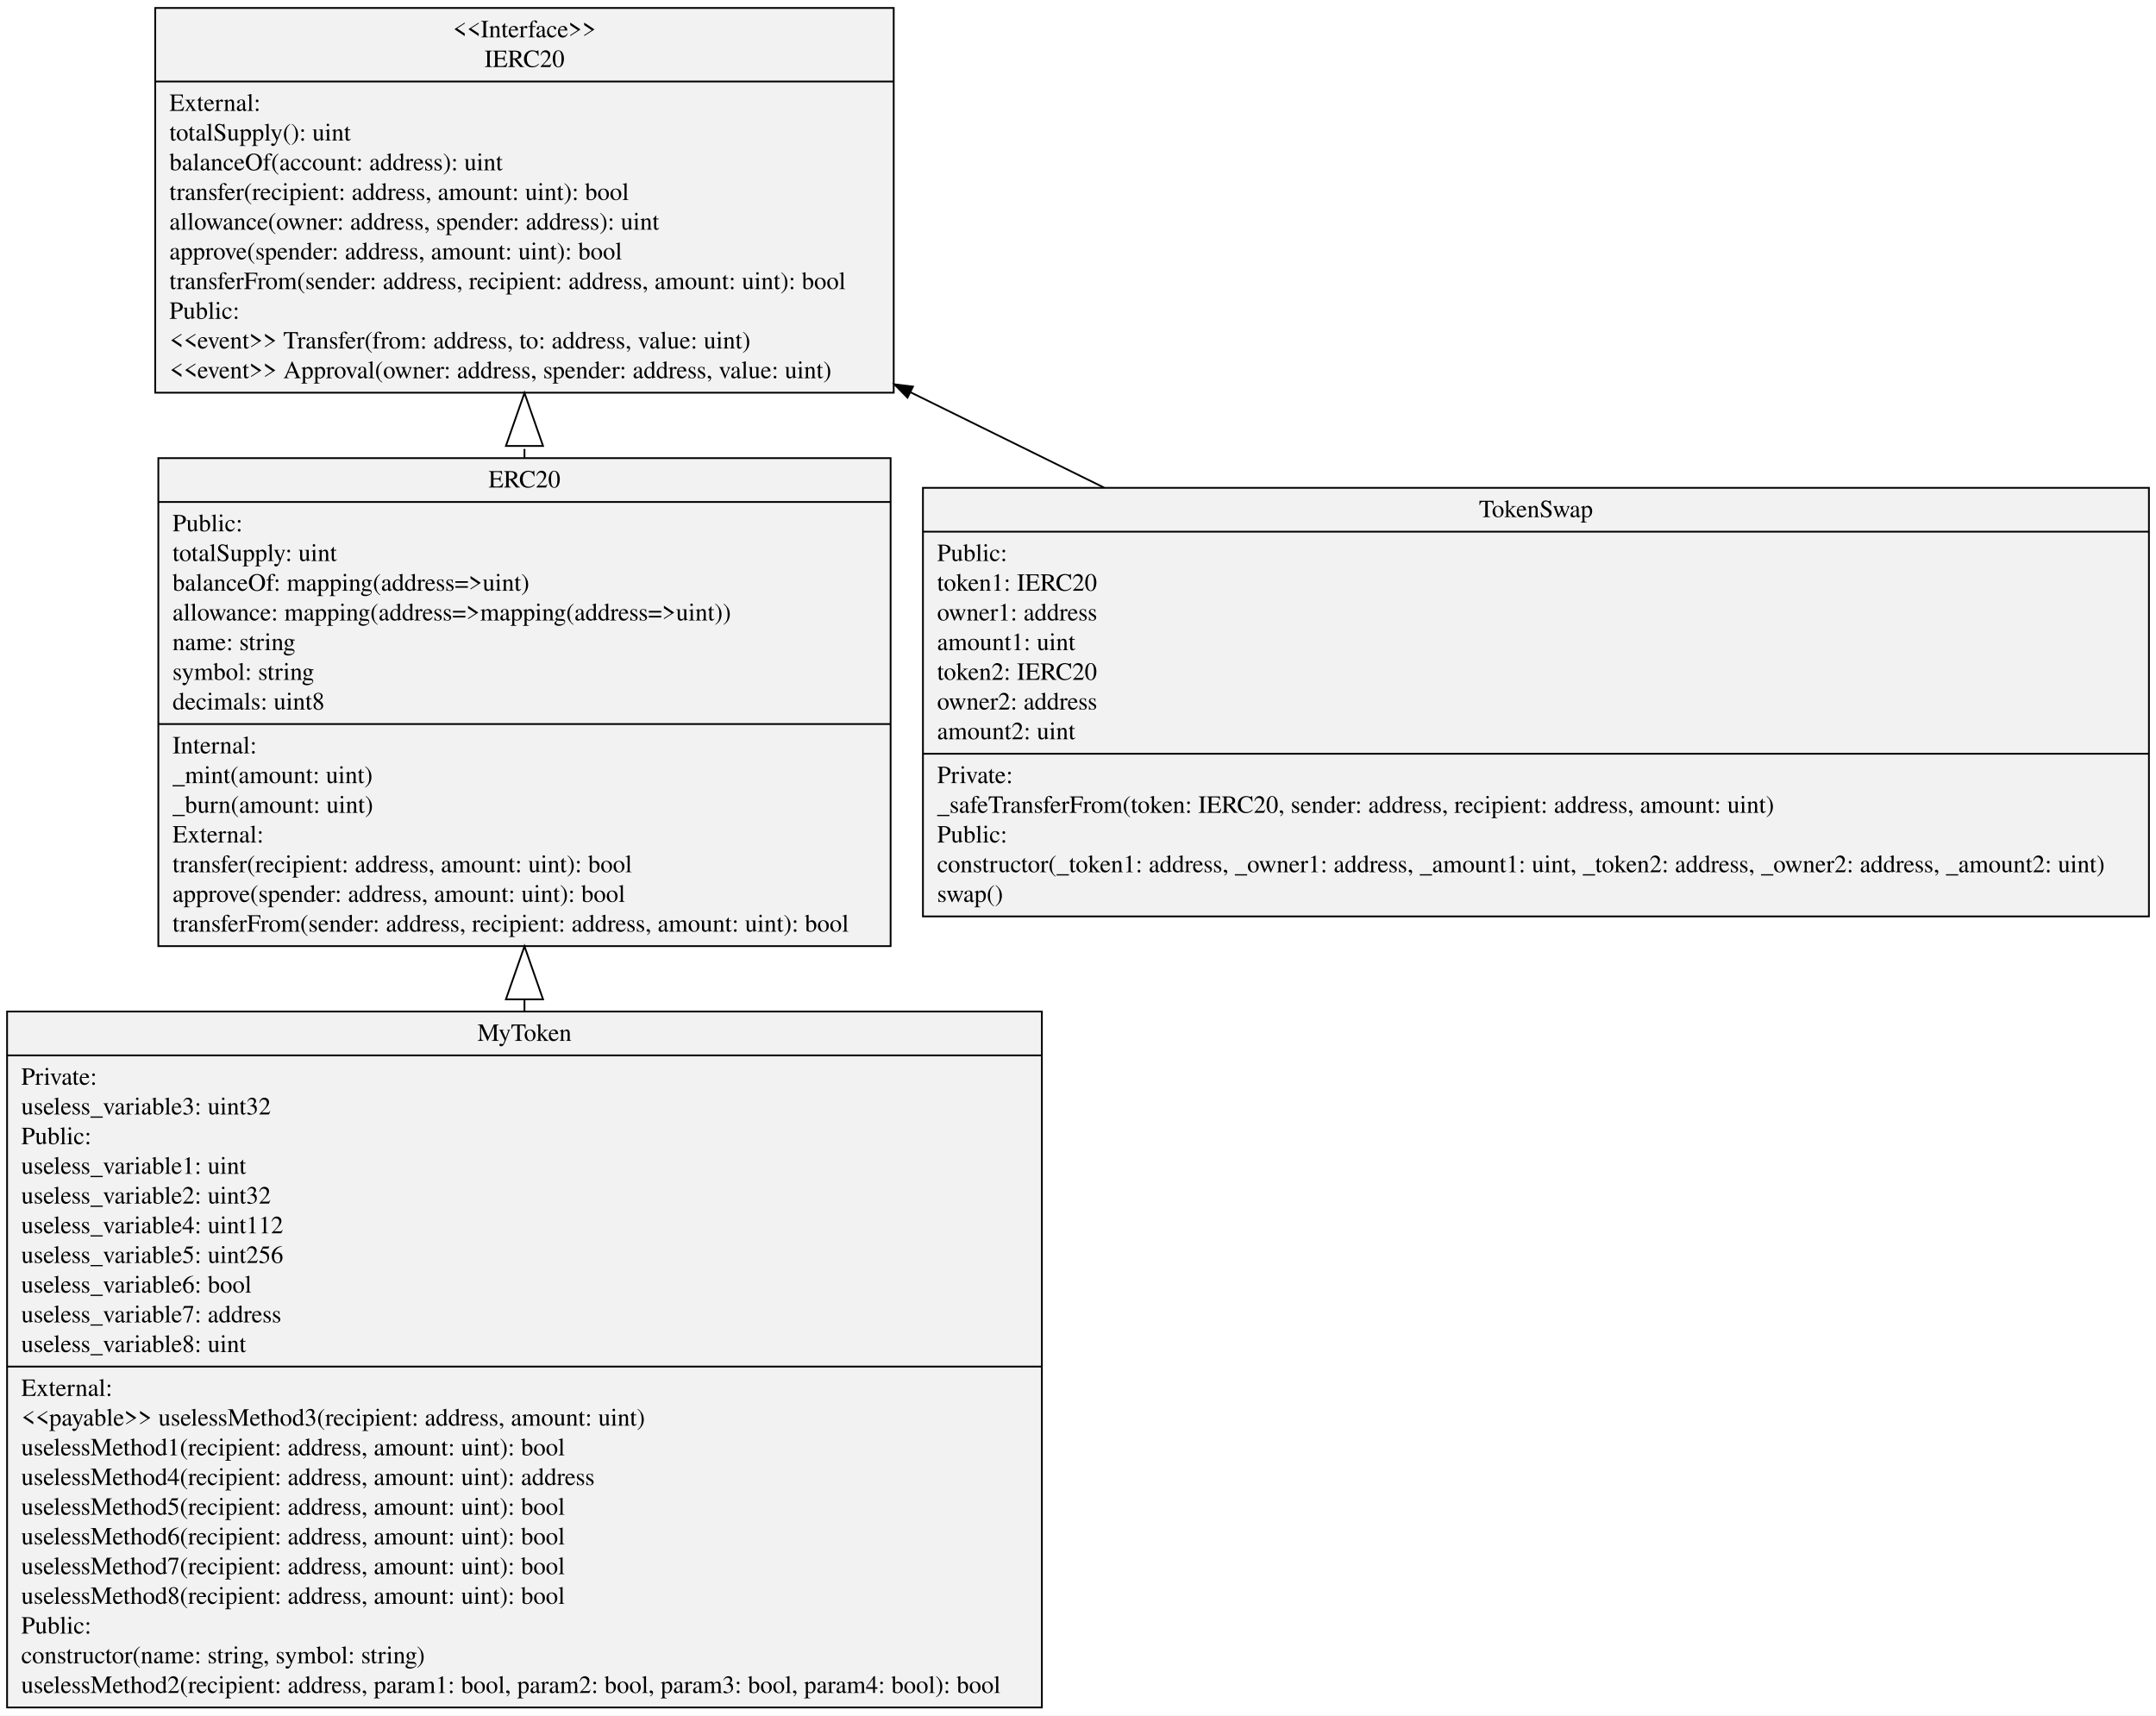
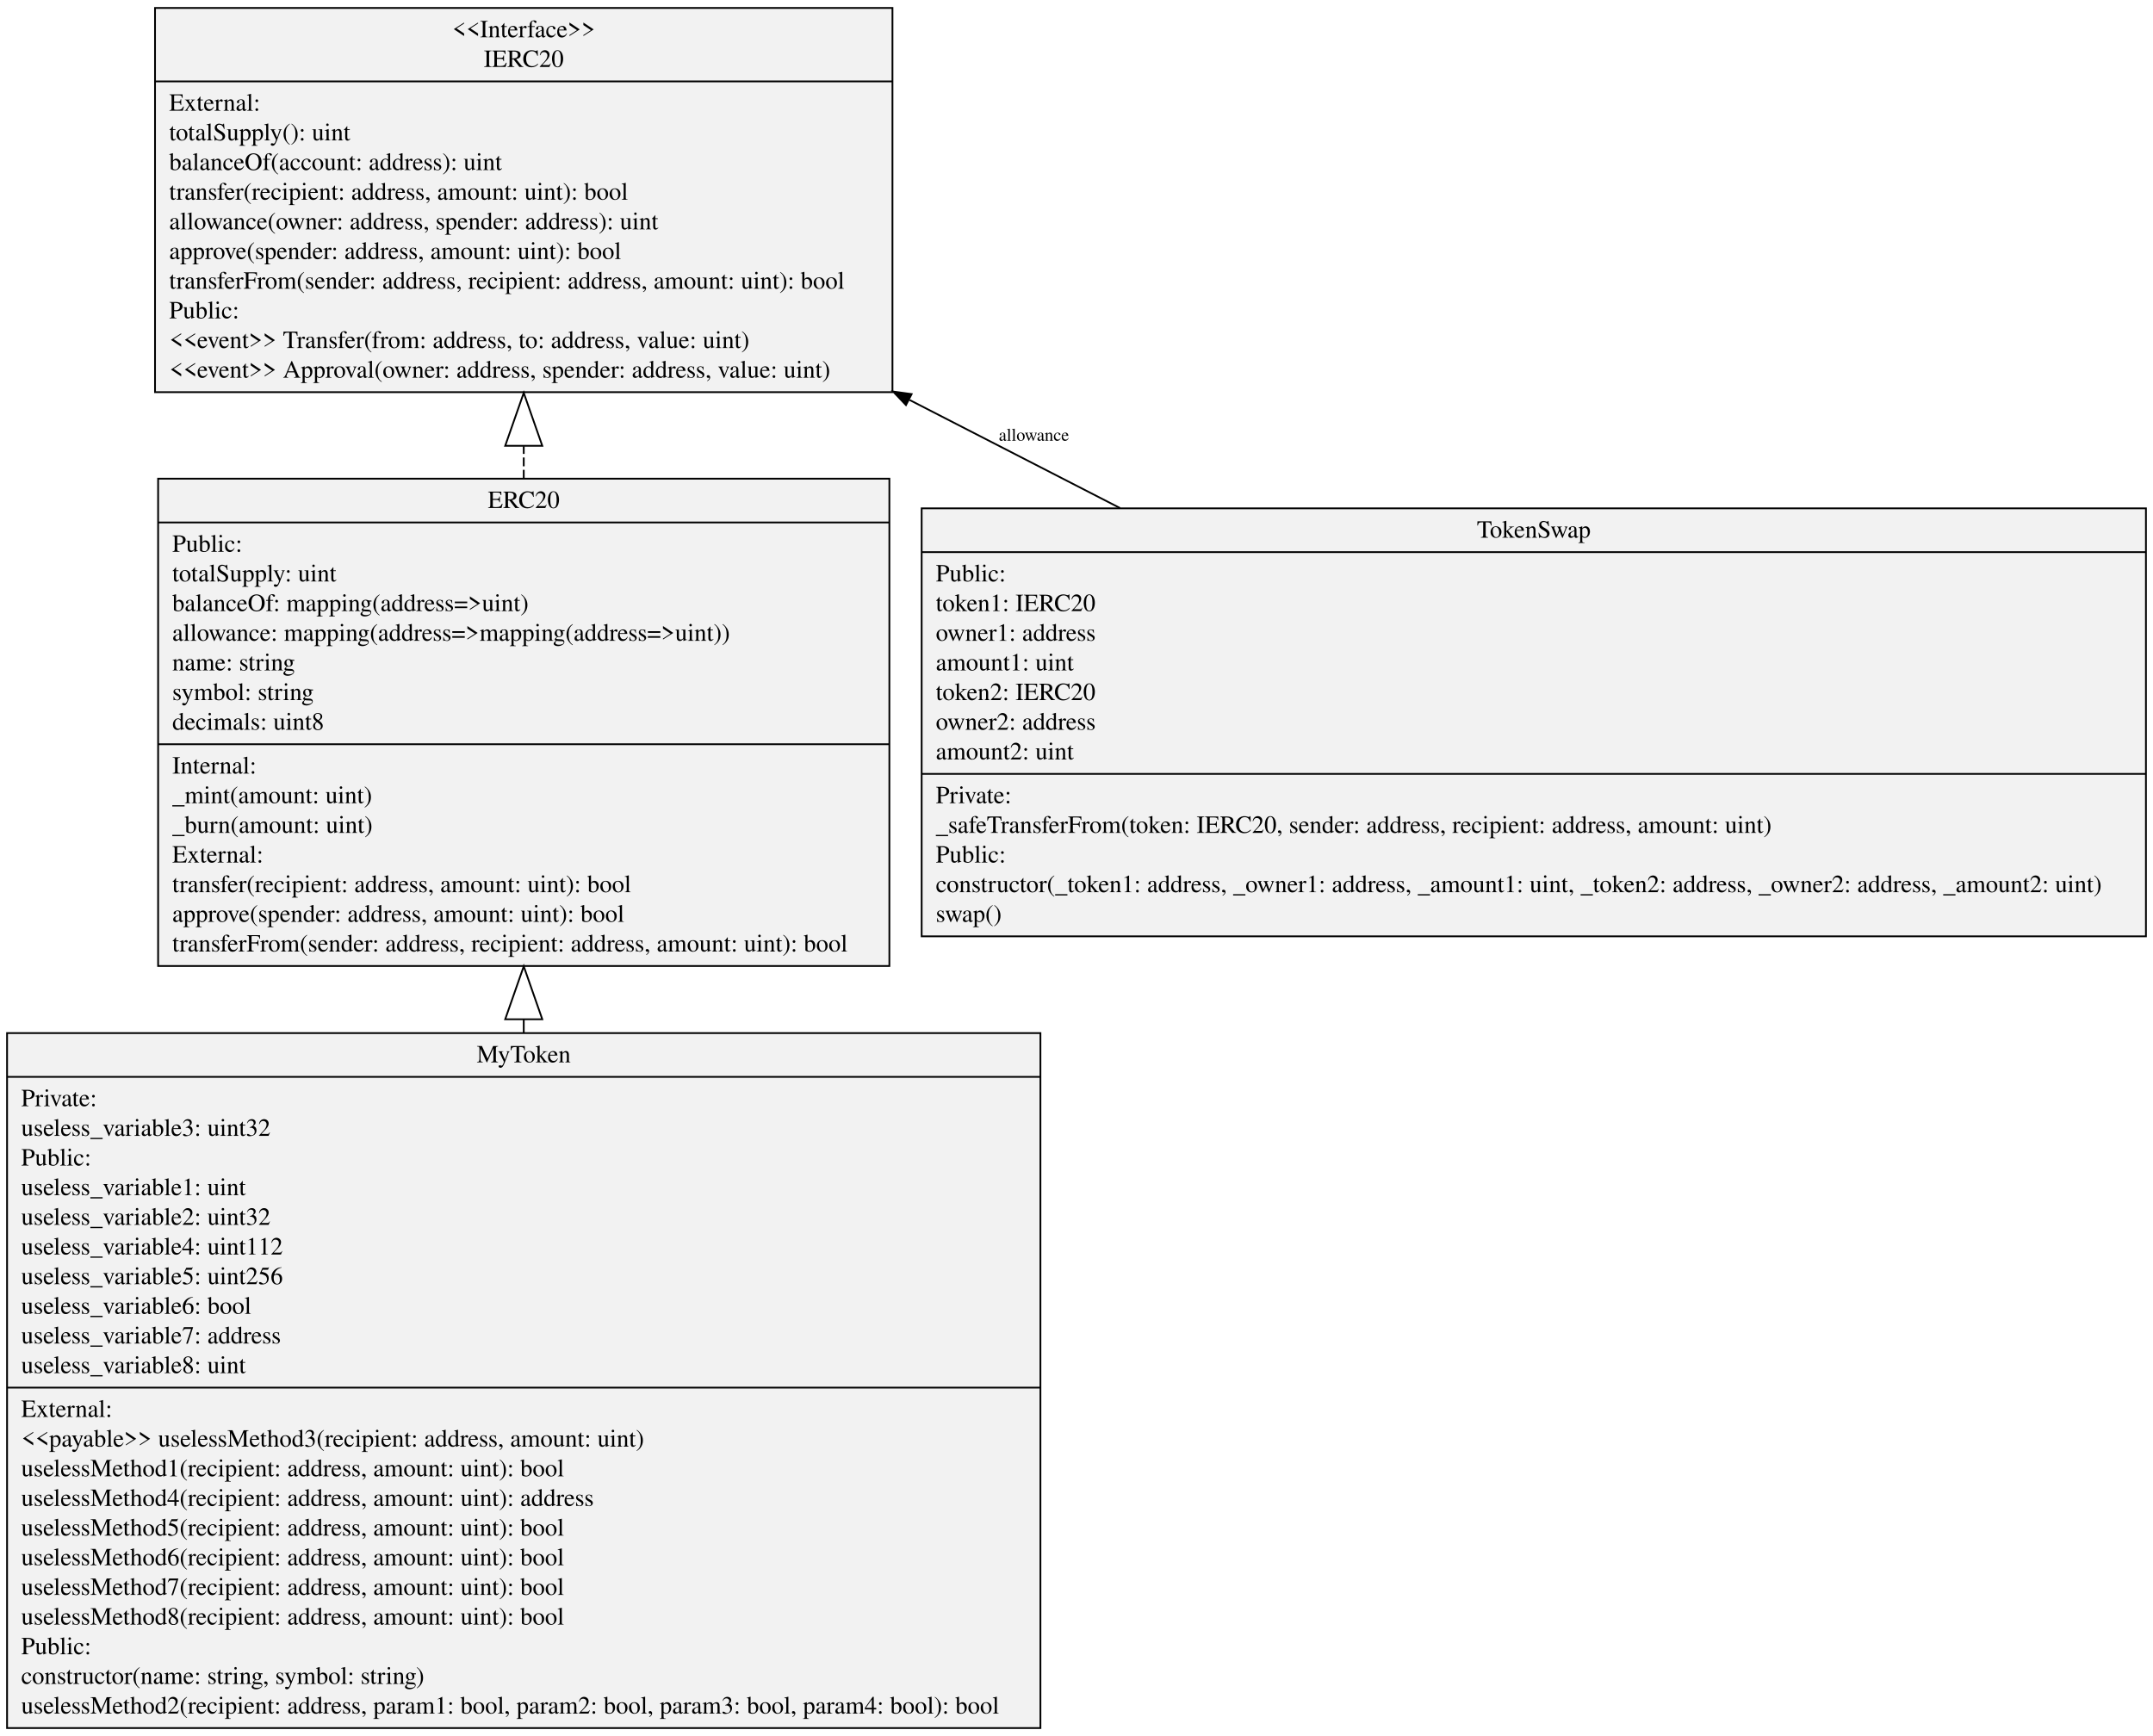
- <svg xmlns="http://www.w3.org/2000/svg" width="1219pt" height="970pt" viewBox="0.00 0.00 1219.26 970.20">
-   <g id="graph0" class="graph" transform="scale(1 1) rotate(0) translate(4 966.2)">
-     <polygon fill="white" stroke="transparent" points="-4,4 -4,-966.2 1215.26,-966.2 1215.26,4 -4,4" />
+ <svg xmlns="http://www.w3.org/2000/svg" width="1219pt" height="983pt" viewBox="0.00 0.00 1219.26 983.20">
+   <g id="graph0" class="graph" transform="scale(1 1) rotate(0) translate(4 979.2)">
+     <polygon fill="white" stroke="transparent" points="-4,4 -4,-979.2 1215.26,-979.2 1215.26,4 -4,4" />
    <g id="node1" class="node">
      <polygon fill="#f2f2f2" stroke="black" points="0,-0.5 0,-394.1 585.2,-394.1 585.2,-0.5 0,-0.5" />
      <text text-anchor="middle" x="292.6" y="-377.5" font-family="Times,serif" font-size="14.00">MyToken</text>
      <polyline fill="none" stroke="black" points="0,-369.3 585.2,-369.3 " />
      <text text-anchor="start" x="8" y="-352.7" font-family="Times,serif" font-size="14.00">Private:</text>
      <text text-anchor="start" x="8" y="-335.9" font-family="Times,serif" font-size="14.00">   useless_variable3: uint32</text>
      <text text-anchor="start" x="8" y="-319.1" font-family="Times,serif" font-size="14.00">Public:</text>
      <text text-anchor="start" x="8" y="-302.3" font-family="Times,serif" font-size="14.00">   useless_variable1: uint</text>
      <text text-anchor="start" x="8" y="-285.5" font-family="Times,serif" font-size="14.00">   useless_variable2: uint32</text>
      <text text-anchor="start" x="8" y="-268.7" font-family="Times,serif" font-size="14.00">   useless_variable4: uint112</text>
      <text text-anchor="start" x="8" y="-251.9" font-family="Times,serif" font-size="14.00">   useless_variable5: uint256</text>
      <text text-anchor="start" x="8" y="-235.1" font-family="Times,serif" font-size="14.00">   useless_variable6: bool</text>
      <text text-anchor="start" x="8" y="-218.3" font-family="Times,serif" font-size="14.00">   useless_variable7: address</text>
      <text text-anchor="start" x="8" y="-201.5" font-family="Times,serif" font-size="14.00">   useless_variable8: uint</text>
      <polyline fill="none" stroke="black" points="0,-193.3 585.2,-193.3 " />
      <text text-anchor="start" x="8" y="-176.7" font-family="Times,serif" font-size="14.00">External:</text>
      <text text-anchor="start" x="8" y="-159.9" font-family="Times,serif" font-size="14.00">    &lt;&lt;payable&gt;&gt; uselessMethod3(recipient: address, amount: uint)</text>
      <text text-anchor="start" x="8" y="-143.1" font-family="Times,serif" font-size="14.00">    uselessMethod1(recipient: address, amount: uint): bool</text>
      <text text-anchor="start" x="8" y="-126.3" font-family="Times,serif" font-size="14.00">    uselessMethod4(recipient: address, amount: uint): address</text>
      <text text-anchor="start" x="8" y="-109.5" font-family="Times,serif" font-size="14.00">    uselessMethod5(recipient: address, amount: uint): bool</text>
      <text text-anchor="start" x="8" y="-92.7" font-family="Times,serif" font-size="14.00">    uselessMethod6(recipient: address, amount: uint): bool</text>
      <text text-anchor="start" x="8" y="-75.9" font-family="Times,serif" font-size="14.00">    uselessMethod7(recipient: address, amount: uint): bool</text>
      <text text-anchor="start" x="8" y="-59.1" font-family="Times,serif" font-size="14.00">    uselessMethod8(recipient: address, amount: uint): bool</text>
      <text text-anchor="start" x="8" y="-42.3" font-family="Times,serif" font-size="14.00">Public:</text>
      <text text-anchor="start" x="8" y="-25.5" font-family="Times,serif" font-size="14.00">    constructor(name: string, symbol: string)</text>
      <text text-anchor="start" x="8" y="-8.7" font-family="Times,serif" font-size="14.00">    uselessMethod2(recipient: address, param1: bool, param2: bool, param3: bool, param4: bool): bool</text>
    </g>
    <g id="node3" class="node">
-       <polygon fill="#f2f2f2" stroke="black" points="85.54,-431.1 85.54,-707.1 499.66,-707.1 499.66,-431.1 85.54,-431.1" />
-       <text text-anchor="middle" x="292.6" y="-690.5" font-family="Times,serif" font-size="14.00">ERC20</text>
-       <polyline fill="none" stroke="black" points="85.54,-682.3 499.66,-682.3 " />
-       <text text-anchor="start" x="93.54" y="-665.7" font-family="Times,serif" font-size="14.00">Public:</text>
-       <text text-anchor="start" x="93.54" y="-648.9" font-family="Times,serif" font-size="14.00">   totalSupply: uint</text>
-       <text text-anchor="start" x="93.54" y="-632.1" font-family="Times,serif" font-size="14.00">   balanceOf: mapping(address=&gt;uint)</text>
-       <text text-anchor="start" x="93.54" y="-615.3" font-family="Times,serif" font-size="14.00">   allowance: mapping(address=&gt;mapping(address=&gt;uint))</text>
-       <text text-anchor="start" x="93.54" y="-598.5" font-family="Times,serif" font-size="14.00">   name: string</text>
-       <text text-anchor="start" x="93.54" y="-581.7" font-family="Times,serif" font-size="14.00">   symbol: string</text>
-       <text text-anchor="start" x="93.54" y="-564.9" font-family="Times,serif" font-size="14.00">   decimals: uint8</text>
-       <polyline fill="none" stroke="black" points="85.54,-556.7 499.66,-556.7 " />
-       <text text-anchor="start" x="93.54" y="-540.1" font-family="Times,serif" font-size="14.00">Internal:</text>
-       <text text-anchor="start" x="93.54" y="-523.3" font-family="Times,serif" font-size="14.00">    _mint(amount: uint)</text>
-       <text text-anchor="start" x="93.54" y="-506.5" font-family="Times,serif" font-size="14.00">    _burn(amount: uint)</text>
-       <text text-anchor="start" x="93.54" y="-489.7" font-family="Times,serif" font-size="14.00">External:</text>
-       <text text-anchor="start" x="93.54" y="-472.9" font-family="Times,serif" font-size="14.00">    transfer(recipient: address, amount: uint): bool</text>
-       <text text-anchor="start" x="93.54" y="-456.1" font-family="Times,serif" font-size="14.00">    approve(spender: address, amount: uint): bool</text>
-       <text text-anchor="start" x="93.54" y="-439.3" font-family="Times,serif" font-size="14.00">    transferFrom(sender: address, recipient: address, amount: uint): bool</text>
+       <polygon fill="#f2f2f2" stroke="black" points="85.54,-432.1 85.54,-708.1 499.66,-708.1 499.66,-432.1 85.54,-432.1" />
+       <text text-anchor="middle" x="292.6" y="-691.5" font-family="Times,serif" font-size="14.00">ERC20</text>
+       <polyline fill="none" stroke="black" points="85.54,-683.3 499.66,-683.3 " />
+       <text text-anchor="start" x="93.54" y="-666.7" font-family="Times,serif" font-size="14.00">Public:</text>
+       <text text-anchor="start" x="93.54" y="-649.9" font-family="Times,serif" font-size="14.00">   totalSupply: uint</text>
+       <text text-anchor="start" x="93.54" y="-633.1" font-family="Times,serif" font-size="14.00">   balanceOf: mapping(address=&gt;uint)</text>
+       <text text-anchor="start" x="93.54" y="-616.3" font-family="Times,serif" font-size="14.00">   allowance: mapping(address=&gt;mapping(address=&gt;uint))</text>
+       <text text-anchor="start" x="93.54" y="-599.5" font-family="Times,serif" font-size="14.00">   name: string</text>
+       <text text-anchor="start" x="93.54" y="-582.7" font-family="Times,serif" font-size="14.00">   symbol: string</text>
+       <text text-anchor="start" x="93.54" y="-565.9" font-family="Times,serif" font-size="14.00">   decimals: uint8</text>
+       <polyline fill="none" stroke="black" points="85.54,-557.7 499.66,-557.7 " />
+       <text text-anchor="start" x="93.54" y="-541.1" font-family="Times,serif" font-size="14.00">Internal:</text>
+       <text text-anchor="start" x="93.54" y="-524.3" font-family="Times,serif" font-size="14.00">    _mint(amount: uint)</text>
+       <text text-anchor="start" x="93.54" y="-507.5" font-family="Times,serif" font-size="14.00">    _burn(amount: uint)</text>
+       <text text-anchor="start" x="93.54" y="-490.7" font-family="Times,serif" font-size="14.00">External:</text>
+       <text text-anchor="start" x="93.54" y="-473.9" font-family="Times,serif" font-size="14.00">    transfer(recipient: address, amount: uint): bool</text>
+       <text text-anchor="start" x="93.54" y="-457.1" font-family="Times,serif" font-size="14.00">    approve(spender: address, amount: uint): bool</text>
+       <text text-anchor="start" x="93.54" y="-440.3" font-family="Times,serif" font-size="14.00">    transferFrom(sender: address, recipient: address, amount: uint): bool</text>
    </g>
    <g id="edge1" class="edge">
-       <path fill="none" stroke="black" d="M292.6,-394.3C292.6,-396.52 292.6,-398.74 292.6,-400.96" />
-       <polygon fill="none" stroke="black" points="282.1,-401 292.6,-431 303.1,-401 282.1,-401" />
+       <path fill="none" stroke="black" d="M292.6,-394.29C292.6,-396.77 292.6,-399.24 292.6,-401.72" />
+       <polygon fill="none" stroke="black" points="282.1,-401.93 292.6,-431.93 303.1,-401.93 282.1,-401.93" />
    </g>
    <g id="node2" class="node">
-       <polygon fill="#f2f2f2" stroke="black" points="517.94,-447.9 517.94,-690.3 1211.26,-690.3 1211.26,-447.9 517.94,-447.9" />
-       <text text-anchor="middle" x="864.6" y="-673.7" font-family="Times,serif" font-size="14.00">TokenSwap</text>
-       <polyline fill="none" stroke="black" points="517.94,-665.5 1211.26,-665.5 " />
-       <text text-anchor="start" x="525.94" y="-648.9" font-family="Times,serif" font-size="14.00">Public:</text>
-       <text text-anchor="start" x="525.94" y="-632.1" font-family="Times,serif" font-size="14.00">   token1: IERC20</text>
-       <text text-anchor="start" x="525.94" y="-615.3" font-family="Times,serif" font-size="14.00">   owner1: address</text>
-       <text text-anchor="start" x="525.94" y="-598.5" font-family="Times,serif" font-size="14.00">   amount1: uint</text>
-       <text text-anchor="start" x="525.94" y="-581.7" font-family="Times,serif" font-size="14.00">   token2: IERC20</text>
-       <text text-anchor="start" x="525.94" y="-564.9" font-family="Times,serif" font-size="14.00">   owner2: address</text>
-       <text text-anchor="start" x="525.94" y="-548.1" font-family="Times,serif" font-size="14.00">   amount2: uint</text>
-       <polyline fill="none" stroke="black" points="517.94,-539.9 1211.26,-539.9 " />
-       <text text-anchor="start" x="525.94" y="-523.3" font-family="Times,serif" font-size="14.00">Private:</text>
-       <text text-anchor="start" x="525.94" y="-506.5" font-family="Times,serif" font-size="14.00">    _safeTransferFrom(token: IERC20, sender: address, recipient: address, amount: uint)</text>
-       <text text-anchor="start" x="525.94" y="-489.7" font-family="Times,serif" font-size="14.00">Public:</text>
-       <text text-anchor="start" x="525.94" y="-472.9" font-family="Times,serif" font-size="14.00">    constructor(_token1: address, _owner1: address, _amount1: uint, _token2: address, _owner2: address, _amount2: uint)</text>
-       <text text-anchor="start" x="525.94" y="-456.1" font-family="Times,serif" font-size="14.00">    swap()</text>
+       <polygon fill="#f2f2f2" stroke="black" points="517.94,-448.9 517.94,-691.3 1211.26,-691.3 1211.26,-448.9 517.94,-448.9" />
+       <text text-anchor="middle" x="864.6" y="-674.7" font-family="Times,serif" font-size="14.00">TokenSwap</text>
+       <polyline fill="none" stroke="black" points="517.94,-666.5 1211.26,-666.5 " />
+       <text text-anchor="start" x="525.94" y="-649.9" font-family="Times,serif" font-size="14.00">Public:</text>
+       <text text-anchor="start" x="525.94" y="-633.1" font-family="Times,serif" font-size="14.00">   token1: IERC20</text>
+       <text text-anchor="start" x="525.94" y="-616.3" font-family="Times,serif" font-size="14.00">   owner1: address</text>
+       <text text-anchor="start" x="525.94" y="-599.5" font-family="Times,serif" font-size="14.00">   amount1: uint</text>
+       <text text-anchor="start" x="525.94" y="-582.7" font-family="Times,serif" font-size="14.00">   token2: IERC20</text>
+       <text text-anchor="start" x="525.94" y="-565.9" font-family="Times,serif" font-size="14.00">   owner2: address</text>
+       <text text-anchor="start" x="525.94" y="-549.1" font-family="Times,serif" font-size="14.00">   amount2: uint</text>
+       <polyline fill="none" stroke="black" points="517.94,-540.9 1211.26,-540.9 " />
+       <text text-anchor="start" x="525.94" y="-524.3" font-family="Times,serif" font-size="14.00">Private:</text>
+       <text text-anchor="start" x="525.94" y="-507.5" font-family="Times,serif" font-size="14.00">    _safeTransferFrom(token: IERC20, sender: address, recipient: address, amount: uint)</text>
+       <text text-anchor="start" x="525.94" y="-490.7" font-family="Times,serif" font-size="14.00">Public:</text>
+       <text text-anchor="start" x="525.94" y="-473.9" font-family="Times,serif" font-size="14.00">    constructor(_token1: address, _owner1: address, _amount1: uint, _token2: address, _owner2: address, _amount2: uint)</text>
+       <text text-anchor="start" x="525.94" y="-457.1" font-family="Times,serif" font-size="14.00">    swap()</text>
    </g>
    <g id="node4" class="node">
-       <polygon fill="#f2f2f2" stroke="black" points="83.79,-744.1 83.79,-961.7 501.41,-961.7 501.41,-744.1 83.79,-744.1" />
-       <text text-anchor="middle" x="292.6" y="-945.1" font-family="Times,serif" font-size="14.00">&lt;&lt;Interface&gt;&gt;</text>
-       <text text-anchor="middle" x="292.6" y="-928.3" font-family="Times,serif" font-size="14.00">IERC20</text>
-       <polyline fill="none" stroke="black" points="83.79,-920.1 501.41,-920.1 " />
-       <text text-anchor="start" x="91.79" y="-903.5" font-family="Times,serif" font-size="14.00">External:</text>
-       <text text-anchor="start" x="91.79" y="-886.7" font-family="Times,serif" font-size="14.00">     totalSupply(): uint</text>
-       <text text-anchor="start" x="91.79" y="-869.9" font-family="Times,serif" font-size="14.00">     balanceOf(account: address): uint</text>
-       <text text-anchor="start" x="91.79" y="-853.1" font-family="Times,serif" font-size="14.00">     transfer(recipient: address, amount: uint): bool</text>
-       <text text-anchor="start" x="91.79" y="-836.3" font-family="Times,serif" font-size="14.00">     allowance(owner: address, spender: address): uint</text>
-       <text text-anchor="start" x="91.79" y="-819.5" font-family="Times,serif" font-size="14.00">     approve(spender: address, amount: uint): bool</text>
-       <text text-anchor="start" x="91.79" y="-802.7" font-family="Times,serif" font-size="14.00">     transferFrom(sender: address, recipient: address, amount: uint): bool</text>
-       <text text-anchor="start" x="91.79" y="-785.9" font-family="Times,serif" font-size="14.00">Public:</text>
-       <text text-anchor="start" x="91.79" y="-769.1" font-family="Times,serif" font-size="14.00">    &lt;&lt;event&gt;&gt; Transfer(from: address, to: address, value: uint)</text>
-       <text text-anchor="start" x="91.79" y="-752.3" font-family="Times,serif" font-size="14.00">    &lt;&lt;event&gt;&gt; Approval(owner: address, spender: address, value: uint)</text>
+       <polygon fill="#f2f2f2" stroke="black" points="83.79,-757.1 83.79,-974.7 501.41,-974.7 501.41,-757.1 83.79,-757.1" />
+       <text text-anchor="middle" x="292.6" y="-958.1" font-family="Times,serif" font-size="14.00">&lt;&lt;Interface&gt;&gt;</text>
+       <text text-anchor="middle" x="292.6" y="-941.3" font-family="Times,serif" font-size="14.00">IERC20</text>
+       <polyline fill="none" stroke="black" points="83.79,-933.1 501.41,-933.1 " />
+       <text text-anchor="start" x="91.79" y="-916.5" font-family="Times,serif" font-size="14.00">External:</text>
+       <text text-anchor="start" x="91.79" y="-899.7" font-family="Times,serif" font-size="14.00">     totalSupply(): uint</text>
+       <text text-anchor="start" x="91.79" y="-882.9" font-family="Times,serif" font-size="14.00">     balanceOf(account: address): uint</text>
+       <text text-anchor="start" x="91.79" y="-866.1" font-family="Times,serif" font-size="14.00">     transfer(recipient: address, amount: uint): bool</text>
+       <text text-anchor="start" x="91.79" y="-849.3" font-family="Times,serif" font-size="14.00">     allowance(owner: address, spender: address): uint</text>
+       <text text-anchor="start" x="91.79" y="-832.5" font-family="Times,serif" font-size="14.00">     approve(spender: address, amount: uint): bool</text>
+       <text text-anchor="start" x="91.79" y="-815.7" font-family="Times,serif" font-size="14.00">     transferFrom(sender: address, recipient: address, amount: uint): bool</text>
+       <text text-anchor="start" x="91.79" y="-798.9" font-family="Times,serif" font-size="14.00">Public:</text>
+       <text text-anchor="start" x="91.79" y="-782.1" font-family="Times,serif" font-size="14.00">    &lt;&lt;event&gt;&gt; Transfer(from: address, to: address, value: uint)</text>
+       <text text-anchor="start" x="91.79" y="-765.3" font-family="Times,serif" font-size="14.00">    &lt;&lt;event&gt;&gt; Approval(owner: address, spender: address, value: uint)</text>
    </g>
    <g id="edge2" class="edge">
-       <path fill="none" stroke="black" d="M620.36,-690.43C583.97,-708.35 546.66,-726.74 510.85,-744.38" />
-       <polygon fill="black" stroke="black" points="509.2,-741.29 501.78,-748.85 512.3,-747.57 509.2,-741.29" />
+       <path fill="none" stroke="black" d="M630.3,-691.45C590.88,-711.69 550.11,-732.64 511.11,-752.67" />
+       <polygon fill="black" stroke="black" points="509.06,-749.78 501.77,-757.46 512.26,-756.01 509.06,-749.78" />
+       <text text-anchor="start" x="561.6" y="-729.6" font-family="Times,serif" font-size="10.00">allowance</text>
    </g>
    <g id="edge3" class="edge">
-       <path fill="none" stroke="black" stroke-dasharray="5,2" d="M292.6,-707.29C292.6,-709.5 292.6,-711.71 292.6,-713.93" />
-       <polygon fill="none" stroke="black" points="282.1,-713.97 292.6,-743.97 303.1,-713.97 282.1,-713.97" />
+       <path fill="none" stroke="black" stroke-dasharray="5,2" d="M292.6,-708.11C292.6,-714.22 292.6,-720.36 292.6,-726.48" />
+       <polygon fill="none" stroke="black" points="282.1,-726.71 292.6,-756.71 303.1,-726.71 282.1,-726.71" />
    </g>
  </g>
</svg>
